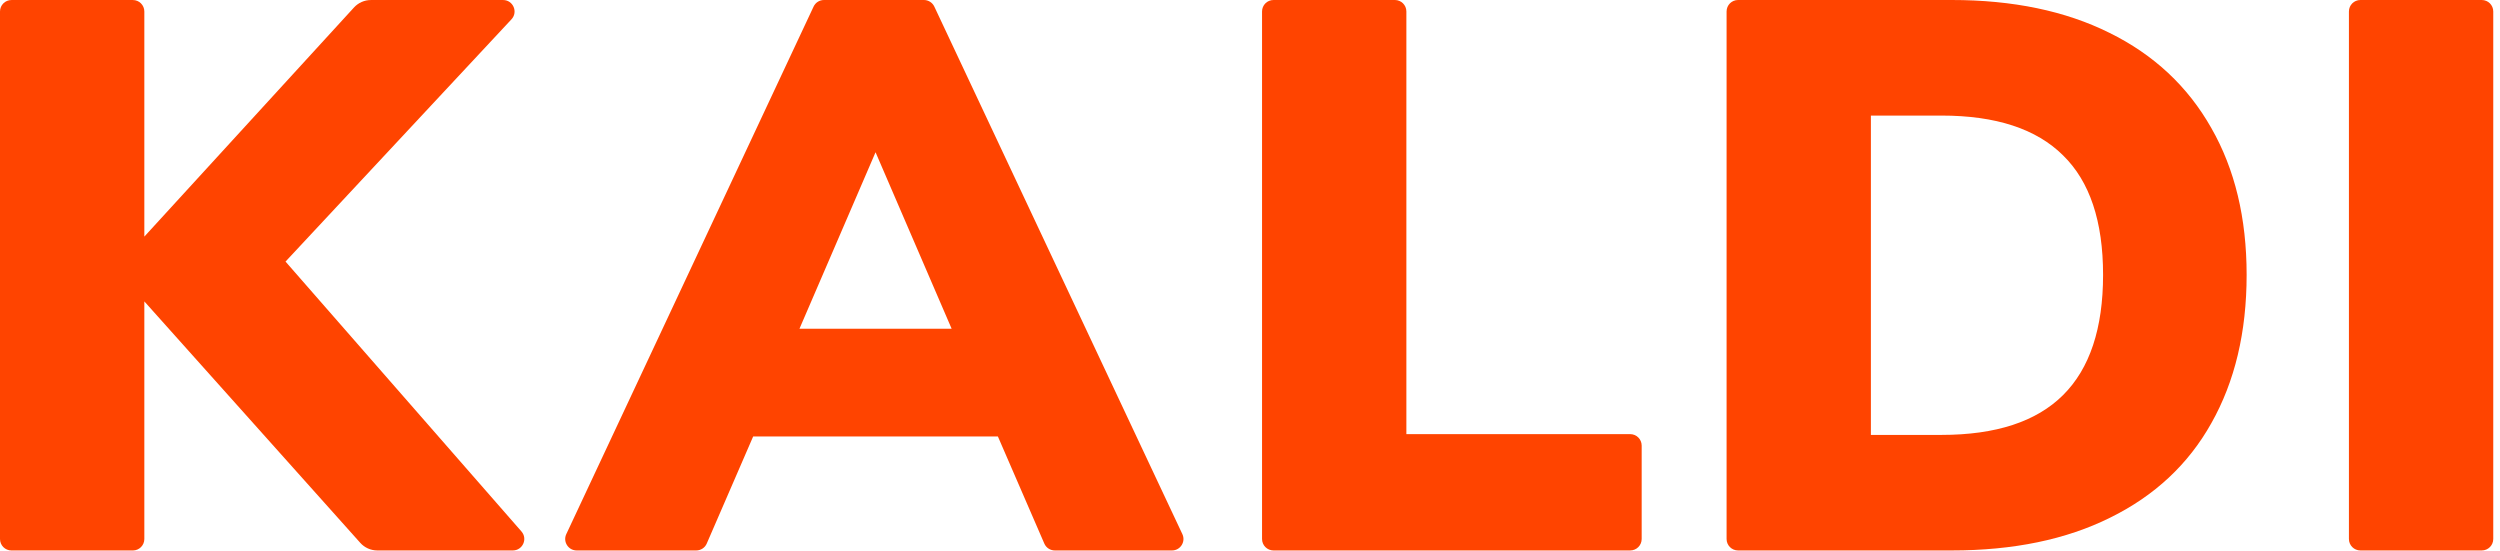
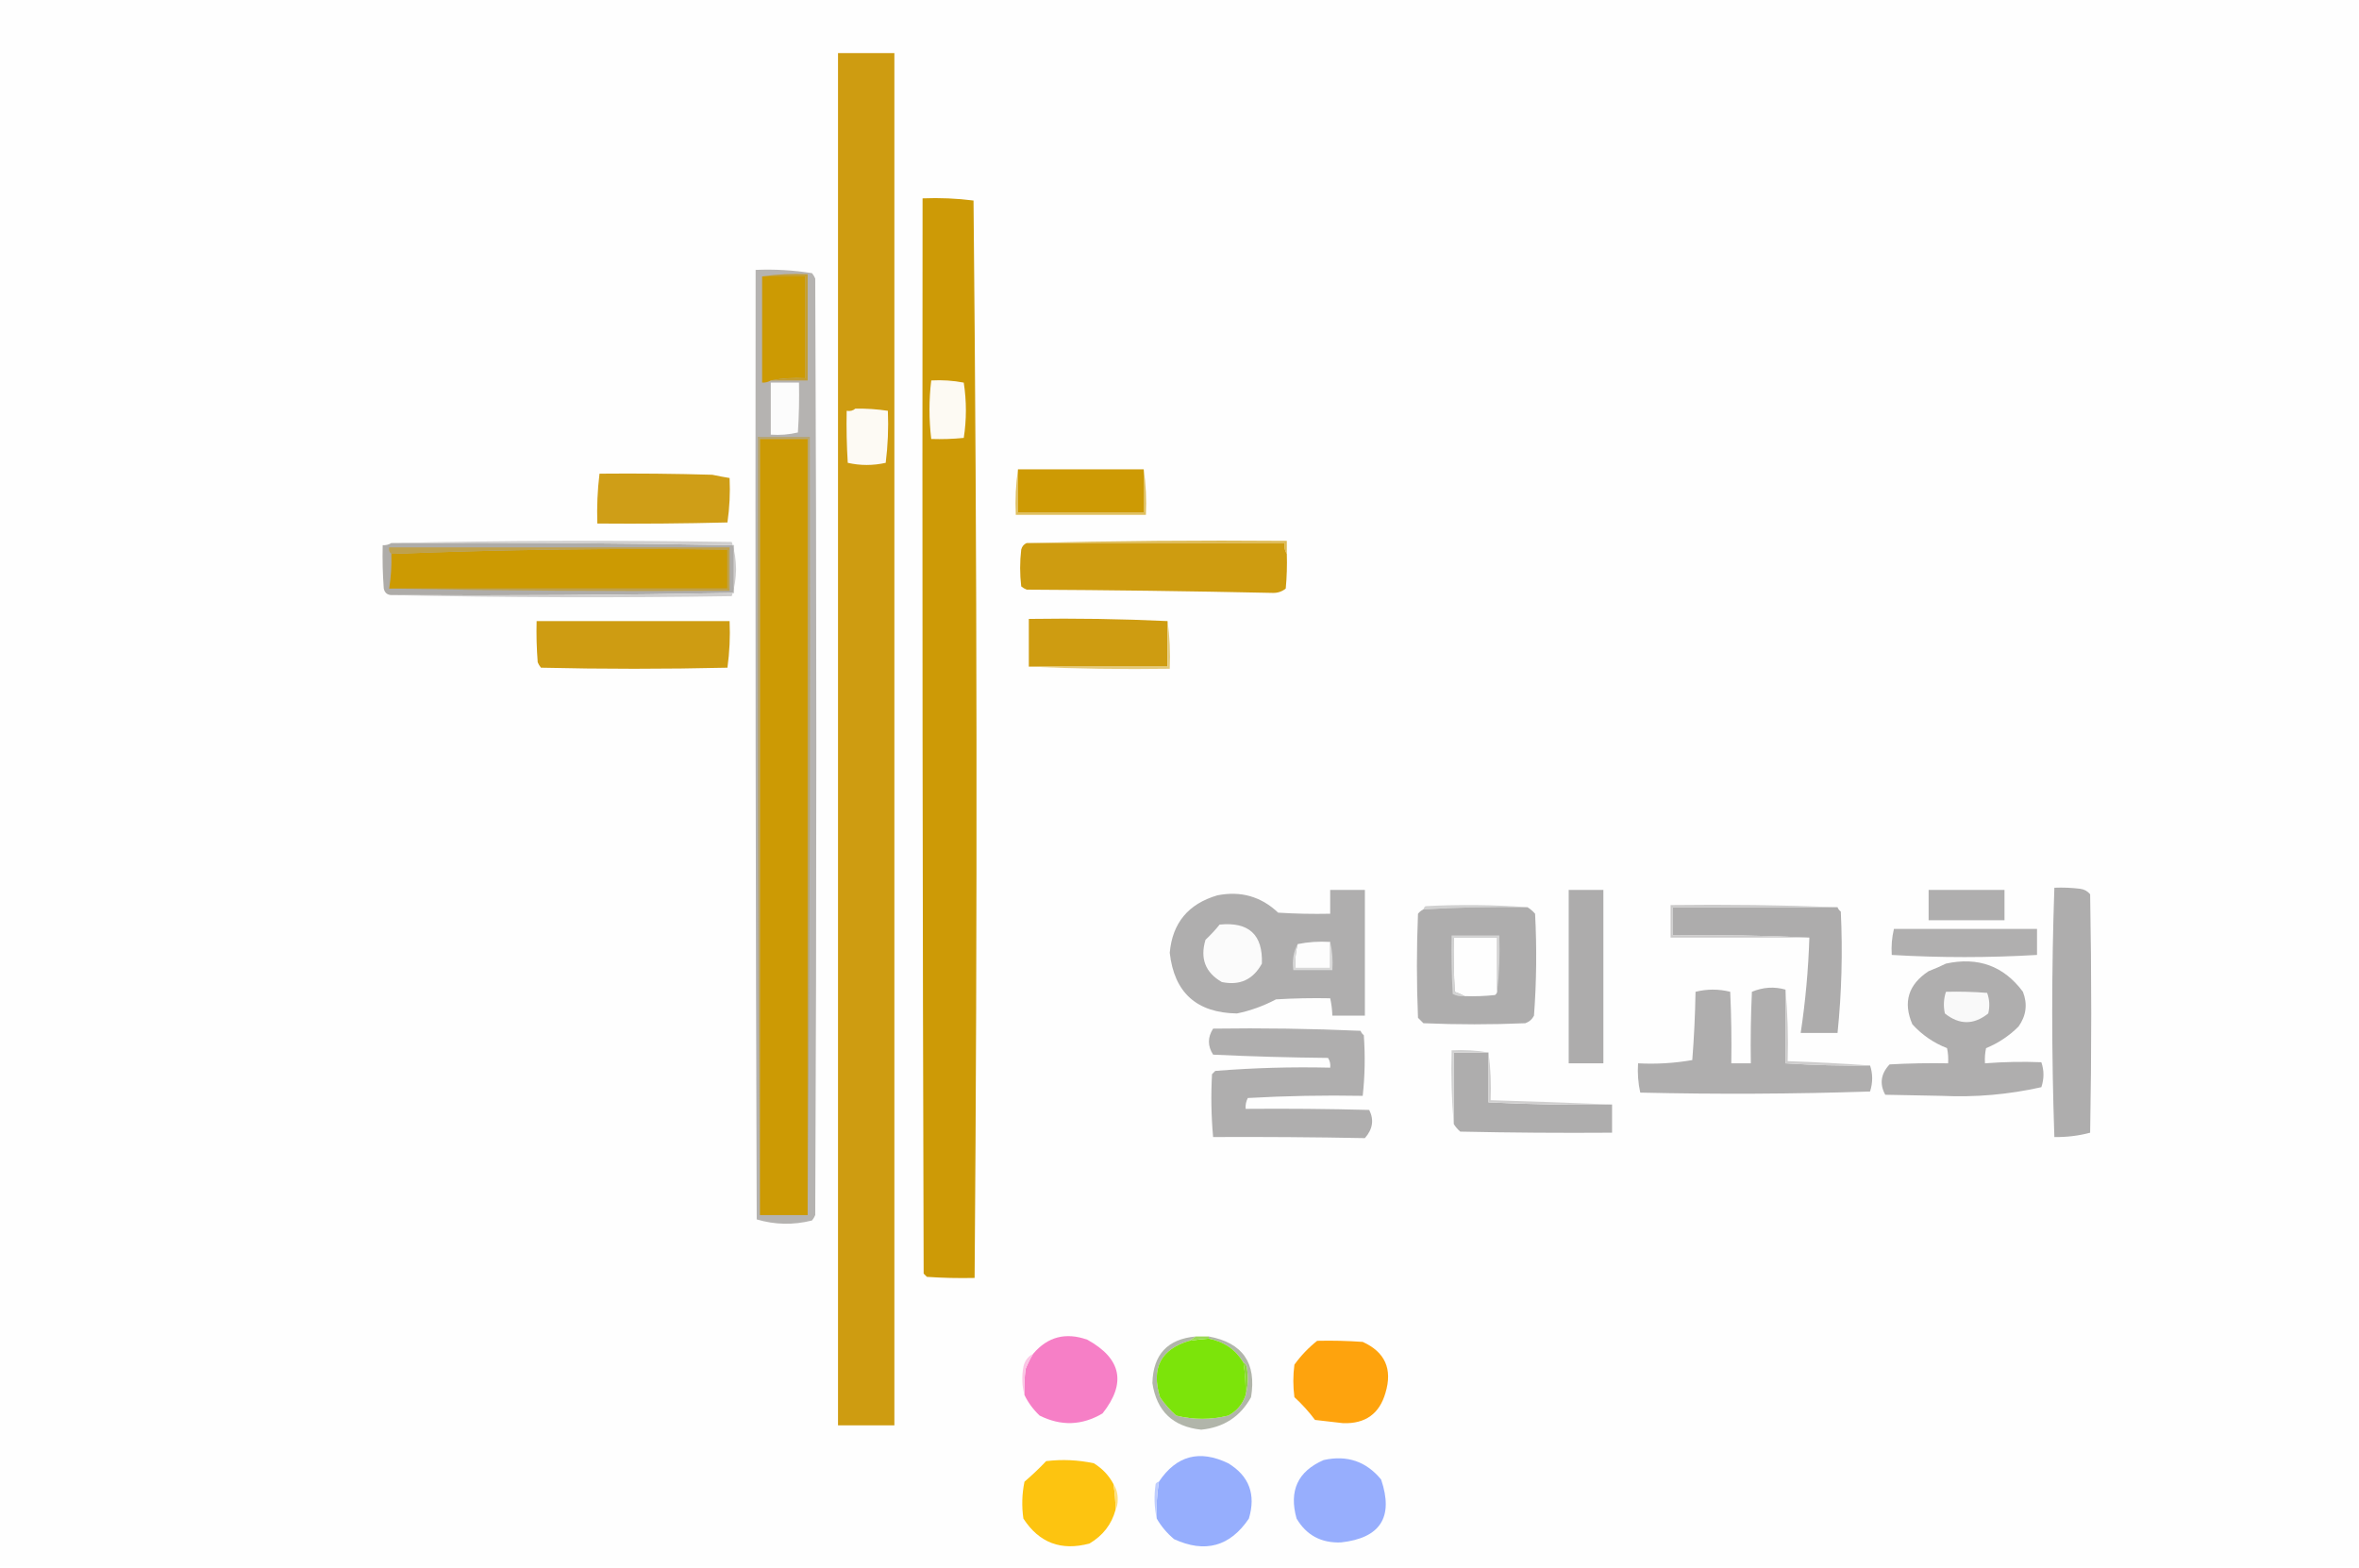
- <svg xmlns="http://www.w3.org/2000/svg" xmlns:xlink="http://www.w3.org/1999/xlink" viewBox="0 0 109 24">
-   <g transform="translate(-1470)">
-     <g style="mix-blend-mode:normal" transform="translate(1470)" fill="#f40">
-       <use xlink:href="#b" style="mix-blend-mode:normal" />
-       <use xlink:href="#c" style="mix-blend-mode:normal" />
-       <use xlink:href="#d" style="mix-blend-mode:normal" />
-       <use xlink:href="#e" style="mix-blend-mode:normal" />
-       <use xlink:href="#f" style="mix-blend-mode:normal" />
-     </g>
+ <svg xmlns="http://www.w3.org/2000/svg" version="1.1" width="1088px" height="723px" style="shape-rendering:geometricPrecision; text-rendering:geometricPrecision; image-rendering:optimizeQuality; fill-rule:evenodd; clip-rule:evenodd">
+   <g>
+     <path style="opacity:1" fill="#fefefe" d="M -0.5,-0.5 C 362.167,-0.5 724.833,-0.5 1087.5,-0.5C 1087.5,240.5 1087.5,481.5 1087.5,722.5C 724.833,722.5 362.167,722.5 -0.5,722.5C -0.5,481.5 -0.5,240.5 -0.5,-0.5 Z" />
  </g>
-   <defs>
-     <path id="b" d="M22.735 23.171c.283.323.053.829-.376.829h-5.907c-.285 0-.556-.121-.745-.333l-9.414-10.526v10.36c0 .276-.224.5-.5.5h-5.293c-.276 0-.5-.224-.5-.5v-23c0-.276.224-.5.5-.5h5.293c.276 0 .5.224.5.5v9.815l9.141-9.99c.19-.207.457-.325.738-.325h5.762c.437 0 .664.521.366.841l-9.851 10.563 10.287 11.767z" />
-     <path id="c" d="M45.991 24c-.199 0-.38-.118-.459-.301l-2.024-4.669h-10.67l-2.024 4.669c-.079.183-.259.301-.459.301h-5.212c-.366 0-.608-.381-.453-.712l10.782-23c.082-.176.259-.288.453-.288h4.358c.194 0 .37.112.453.287l10.815 23c.156.332-.086.713-.452.713h-5.108zm-11.135-9.668h6.635l-3.317-7.694-3.317 7.694z" />
-     <path id="d" d="M55.525 24c-.276 0-.5-.224-.5-.5v-23c0-.276.224-.5.5-.5h5.293c.276 0 .5.224.5.5v18.428h9.759c.276 0 .5.224.5.5v4.072c0 .276-.224.5-.5.5h-15.552z" />
-     <path id="e" d="M75.279.5c0-.276.224-.5.5-.5h9.315c2.667 0 4.959.477 6.874 1.43 1.938.953 3.42 2.338 4.446 4.153 1.026 1.793 1.539 3.926 1.539 6.4 0 2.496-.513 4.652-1.539 6.468-1.003 1.793-2.474 3.166-4.412 4.119-1.915.953-4.218 1.43-6.908 1.43h-9.315c-.276 0-.5-.224-.5-.5v-23zm9.37 18.462c2.371 0 4.138-.579 5.301-1.736 1.163-1.157 1.744-2.905 1.744-5.242 0-2.338-.581-4.074-1.744-5.209-1.163-1.157-2.93-1.736-5.301-1.736h-3.078v13.923h3.078z" />
-     <path id="f" d="M102.913 24c-.276 0-.5-.224-.5-.5v-23c0-.276.224-.5.5-.5h5.293c.276 0 .5.224.5.5v23c0 .276-.224.5-.5.5h-5.293z" />
-   </defs>
+   <g>
+     <path style="opacity:1" fill="#ce9c11" d="M 386.5,24.5 C 395.167,24.5 403.833,24.5 412.5,24.5C 412.5,235.5 412.5,446.5 412.5,657.5C 403.833,657.5 395.167,657.5 386.5,657.5C 386.5,446.5 386.5,235.5 386.5,24.5 Z" />
+   </g>
+   <g>
+     <path style="opacity:1" fill="#cd9a06" d="M 425.5,91.5 C 433.42,91.185 441.253,91.518 449,92.5C 450.662,258.185 450.829,423.852 449.5,589.5C 442.159,589.666 434.826,589.5 427.5,589C 427,588.5 426.5,588 426,587.5C 425.5,422.167 425.333,256.834 425.5,91.5 Z" />
+   </g>
+   <g>
+     <path style="opacity:1" fill="#b5b3b1" d="M 348.5,124.5 C 357.235,124.124 365.902,124.624 374.5,126C 375.126,126.75 375.626,127.584 376,128.5C 376.667,272.5 376.667,416.5 376,560.5C 375.626,561.416 375.126,562.25 374.5,563C 365.899,565.157 357.399,564.99 349,562.5C 348.5,416.5 348.333,270.5 348.5,124.5 Z" />
+   </g>
+   <g>
+     <path style="opacity:1" fill="#cc9a03" d="M 351.5,127.5 C 358.167,127.5 364.833,127.5 371.5,127.5C 371.5,143.167 371.5,158.833 371.5,174.5C 365.974,174.179 360.64,174.512 355.5,175.5C 354.292,176.234 352.959,176.567 351.5,176.5C 351.5,160.167 351.5,143.833 351.5,127.5 Z" />
+   </g>
+   <g>
+     <path style="opacity:1" fill="#c49e32" d="M 351.5,127.5 C 358.313,126.509 365.313,126.175 372.5,126.5C 372.5,142.833 372.5,159.167 372.5,175.5C 366.833,175.5 361.167,175.5 355.5,175.5C 360.64,174.512 365.974,174.179 371.5,174.5C 371.5,158.833 371.5,143.167 371.5,127.5C 364.833,127.5 358.167,127.5 351.5,127.5 Z" />
+   </g>
+   <g>
+     <path style="opacity:1" fill="#fdfaf3" d="M 429.5,175.5 C 434.565,175.219 439.565,175.552 444.5,176.5C 445.815,185.059 445.815,193.559 444.5,202C 439.511,202.499 434.511,202.666 429.5,202.5C 428.419,193.438 428.419,184.438 429.5,175.5 Z" />
+   </g>
+   <g>
+     <path style="opacity:1" fill="#fcfcfc" d="M 355.5,176.5 C 359.833,176.5 364.167,176.5 368.5,176.5C 368.666,184.174 368.5,191.841 368,199.5C 363.934,200.464 359.767,200.797 355.5,200.5C 355.5,192.5 355.5,184.5 355.5,176.5 Z" />
+   </g>
+   <g>
+     <path style="opacity:1" fill="#fdfaf4" d="M 394.5,188.5 C 399.537,188.413 404.537,188.746 409.5,189.5C 409.831,197.528 409.498,205.528 408.5,213.5C 402.636,214.816 396.803,214.816 391,213.5C 390.5,205.507 390.334,197.507 390.5,189.5C 392.099,189.768 393.432,189.434 394.5,188.5 Z" />
+   </g>
+   <g>
+     <path style="opacity:1" fill="#cf9e17" d="M 276.5,218.5 C 293.837,218.333 311.17,218.5 328.5,219C 331.168,219.567 333.834,220.067 336.5,220.5C 336.812,227.422 336.479,234.256 335.5,241C 315.503,241.5 295.503,241.667 275.5,241.5C 275.233,233.778 275.566,226.111 276.5,218.5 Z" />
+   </g>
+   <g>
+     <path style="opacity:1" fill="#dfbf5f" d="M 469.5,216.5 C 469.5,223.167 469.5,229.833 469.5,236.5C 488.833,236.5 508.167,236.5 527.5,236.5C 527.5,229.833 527.5,223.167 527.5,216.5C 528.491,223.313 528.825,230.313 528.5,237.5C 508.5,237.5 488.5,237.5 468.5,237.5C 468.175,230.313 468.509,223.313 469.5,216.5 Z" />
+   </g>
+   <g>
+     <path style="opacity:1" fill="#cd9a04" d="M 469.5,216.5 C 488.833,216.5 508.167,216.5 527.5,216.5C 527.5,223.167 527.5,229.833 527.5,236.5C 508.167,236.5 488.833,236.5 469.5,236.5C 469.5,229.833 469.5,223.167 469.5,216.5 Z" />
+   </g>
+   <g>
+     <path style="opacity:1" fill="#ddba55" d="M 473.5,250.5 C 513.33,249.501 553.33,249.168 593.5,249.5C 593.5,251.5 593.5,253.5 593.5,255.5C 592.549,254.081 592.216,252.415 592.5,250.5C 552.833,250.5 513.167,250.5 473.5,250.5 Z" />
+   </g>
+   <g>
+     <path style="opacity:1" fill="#ce9c10" d="M 473.5,250.5 C 513.167,250.5 552.833,250.5 592.5,250.5C 592.216,252.415 592.549,254.081 593.5,255.5C 593.666,260.844 593.499,266.177 593,271.5C 591.261,272.894 589.261,273.561 587,273.5C 549.181,272.688 511.347,272.188 473.5,272C 472.584,271.626 471.75,271.126 471,270.5C 470.333,264.833 470.333,259.167 471,253.5C 471.377,252.058 472.21,251.058 473.5,250.5 Z" />
+   </g>
+   <g>
+     <path style="opacity:1" fill="#aeaca9" d="M 180.5,250.5 C 233.196,250.18 285.863,250.513 338.5,251.5C 338.5,258.833 338.5,266.167 338.5,273.5C 285.863,274.487 233.196,274.82 180.5,274.5C 178.589,274.426 177.422,273.426 177,271.5C 176.5,264.842 176.334,258.175 176.5,251.5C 177.959,251.567 179.292,251.234 180.5,250.5 Z" />
+   </g>
+   <g>
+     <path style="opacity:1" fill="#cc9a02" d="M 179.5,271.5 C 180.342,266.213 180.676,260.88 180.5,255.5C 231.823,253.504 283.489,252.838 335.5,253.5C 335.5,259.5 335.5,265.5 335.5,271.5C 283.5,271.5 231.5,271.5 179.5,271.5 Z" />
+   </g>
+   <g>
+     <path style="opacity:1" fill="#bfa14c" d="M 179.5,271.5 C 231.5,271.5 283.5,271.5 335.5,271.5C 335.5,265.5 335.5,259.5 335.5,253.5C 283.489,252.838 231.823,253.504 180.5,255.5C 179.596,254.791 179.263,253.791 179.5,252.5C 231.833,252.5 284.167,252.5 336.5,252.5C 336.5,259.167 336.5,265.833 336.5,272.5C 283.997,272.832 231.664,272.499 179.5,271.5 Z" />
+   </g>
+   <g>
+     <path style="opacity:1" fill="#cfcece" d="M 180.5,250.5 C 232.665,249.335 284.998,249.168 337.5,250C 338.796,253.909 339.463,258.075 339.5,262.5C 339.463,266.925 338.796,271.091 337.5,275C 284.998,275.832 232.665,275.665 180.5,274.5C 233.196,274.82 285.863,274.487 338.5,273.5C 338.5,266.167 338.5,258.833 338.5,251.5C 285.863,250.513 233.196,250.18 180.5,250.5 Z" />
+   </g>
+   <g>
+     <path style="opacity:1" fill="#ce9c12" d="M 247.5,286.5 C 277.167,286.5 306.833,286.5 336.5,286.5C 336.813,293.755 336.48,300.921 335.5,308C 306.833,308.667 278.167,308.667 249.5,308C 248.874,307.25 248.374,306.416 248,305.5C 247.5,299.175 247.334,292.842 247.5,286.5 Z" />
+   </g>
+   <g>
+     <path style="opacity:1" fill="#ce9c11" d="M 538.5,286.5 C 538.5,293.5 538.5,300.5 538.5,307.5C 517.167,307.5 495.833,307.5 474.5,307.5C 474.5,300.167 474.5,292.833 474.5,285.5C 496.007,285.169 517.34,285.503 538.5,286.5 Z" />
+   </g>
+   <g>
+     <path style="opacity:1" fill="#e4ca7a" d="M 538.5,286.5 C 539.492,293.648 539.825,300.981 539.5,308.5C 517.66,308.831 495.994,308.497 474.5,307.5C 495.833,307.5 517.167,307.5 538.5,307.5C 538.5,300.5 538.5,293.5 538.5,286.5 Z" />
+   </g>
+   <g>
+     <path style="opacity:1" fill="#b6a677" d="M 372.5,560.5 C 372.5,441.167 372.5,321.833 372.5,202.5C 365.167,202.5 357.833,202.5 350.5,202.5C 350.5,321.833 350.5,441.167 350.5,560.5C 349.5,441.001 349.167,321.334 349.5,201.5C 357.5,201.5 365.5,201.5 373.5,201.5C 373.833,321.334 373.5,441.001 372.5,560.5 Z" />
+   </g>
+   <g>
+     <path style="opacity:1" fill="#cc9a04" d="M 372.5,560.5 C 365.167,560.5 357.833,560.5 350.5,560.5C 350.5,441.167 350.5,321.833 350.5,202.5C 357.833,202.5 365.167,202.5 372.5,202.5C 372.5,321.833 372.5,441.167 372.5,560.5 Z" />
+   </g>
+   <g>
+     <path style="opacity:1" fill="#afaeae" d="M 613.5,410.5 C 618.833,410.5 624.167,410.5 629.5,410.5C 629.5,429.833 629.5,449.167 629.5,468.5C 624.5,468.5 619.5,468.5 614.5,468.5C 614.425,465.794 614.092,463.127 613.5,460.5C 605.16,460.334 596.827,460.5 588.5,461C 582.775,464.034 576.775,466.201 570.5,467.5C 551.89,467.219 541.556,457.886 539.5,439.5C 540.73,425.757 548.063,416.924 561.5,413C 572.306,410.887 581.639,413.554 589.5,421C 597.493,421.5 605.493,421.666 613.5,421.5C 613.5,417.833 613.5,414.167 613.5,410.5 Z" />
+   </g>
+   <g>
+     <path style="opacity:1" fill="#adacac" d="M 723.5,410.5 C 728.833,410.5 734.167,410.5 739.5,410.5C 739.5,437.167 739.5,463.833 739.5,490.5C 734.167,490.5 728.833,490.5 723.5,490.5C 723.5,463.833 723.5,437.167 723.5,410.5 Z" />
+   </g>
+   <g>
+     <path style="opacity:1" fill="#afaeae" d="M 889.5,410.5 C 901.167,410.5 912.833,410.5 924.5,410.5C 924.5,415.167 924.5,419.833 924.5,424.5C 912.833,424.5 901.167,424.5 889.5,424.5C 889.5,419.833 889.5,415.167 889.5,410.5 Z" />
+   </g>
+   <g>
+     <path style="opacity:1" fill="#aeadad" d="M 947.5,409.5 C 951.514,409.334 955.514,409.501 959.5,410C 961.329,410.273 962.829,411.107 964,412.5C 964.667,449.167 964.667,485.833 964,522.5C 958.633,523.93 953.133,524.597 947.5,524.5C 946.179,486.148 946.179,447.814 947.5,409.5 Z" />
+   </g>
+   <g>
+     <path style="opacity:1" fill="#d1d1d1" d="M 704.5,418.5 C 688.452,418.197 672.452,418.53 656.5,419.5C 656.611,418.883 656.944,418.383 657.5,418C 673.339,417.172 689.005,417.339 704.5,418.5 Z" />
+   </g>
+   <g>
+     <path style="opacity:1" fill="#aeadad" d="M 704.5,418.5 C 705.794,419.29 706.961,420.29 708,421.5C 708.833,437.177 708.666,452.844 707.5,468.5C 706.636,470.197 705.303,471.363 703.5,472C 687.833,472.667 672.167,472.667 656.5,472C 655.667,471.167 654.833,470.333 654,469.5C 653.333,453.5 653.333,437.5 654,421.5C 654.708,420.619 655.542,419.953 656.5,419.5C 672.452,418.53 688.452,418.197 704.5,418.5 Z" />
+   </g>
+   <g>
+     <path style="opacity:1" fill="#adacac" d="M 847.5,418.5 C 847.783,419.289 848.283,419.956 849,420.5C 849.899,439.214 849.399,457.881 847.5,476.5C 841.833,476.5 836.167,476.5 830.5,476.5C 832.699,461.917 834.032,447.25 834.5,432.5C 813.673,431.503 792.673,431.169 771.5,431.5C 771.5,427.167 771.5,422.833 771.5,418.5C 796.833,418.5 822.167,418.5 847.5,418.5 Z" />
+   </g>
+   <g>
+     <path style="opacity:1" fill="#fbfbfb" d="M 562.5,426.5 C 575.983,425.155 582.483,431.155 582,444.5C 577.929,451.907 571.762,454.74 563.5,453C 555.897,448.605 553.397,442.105 556,433.5C 558.372,431.297 560.539,428.963 562.5,426.5 Z" />
+   </g>
+   <g>
+     <path style="opacity:1" fill="#b0afaf" d="M 873.5,428.5 C 895.5,428.5 917.5,428.5 939.5,428.5C 939.5,432.5 939.5,436.5 939.5,440.5C 917.169,441.821 894.835,441.821 872.5,440.5C 872.237,436.4 872.57,432.4 873.5,428.5 Z" />
+   </g>
+   <g>
+     <path style="opacity:1" fill="#cac9c9" d="M 847.5,418.5 C 822.167,418.5 796.833,418.5 771.5,418.5C 771.5,422.833 771.5,427.167 771.5,431.5C 792.673,431.169 813.673,431.503 834.5,432.5C 813.167,432.5 791.833,432.5 770.5,432.5C 770.5,427.5 770.5,422.5 770.5,417.5C 796.339,417.169 822.005,417.502 847.5,418.5 Z" />
+   </g>
+   <g>
+     <path style="opacity:1" fill="#fefefe" d="M 690.5,457.5 C 690.389,458.117 690.056,458.617 689.5,459C 684.845,459.499 680.179,459.666 675.5,459.5C 674.122,458.766 672.622,458.099 671,457.5C 670.5,449.173 670.334,440.84 670.5,432.5C 677.167,432.5 683.833,432.5 690.5,432.5C 690.5,440.833 690.5,449.167 690.5,457.5 Z" />
+   </g>
+   <g>
+     <path style="opacity:1" fill="#d4d4d4" d="M 690.5,457.5 C 690.5,449.167 690.5,440.833 690.5,432.5C 683.833,432.5 677.167,432.5 670.5,432.5C 670.334,440.84 670.5,449.173 671,457.5C 672.622,458.099 674.122,458.766 675.5,459.5C 673.533,459.739 671.699,459.406 670,458.5C 669.5,449.506 669.334,440.506 669.5,431.5C 676.833,431.5 684.167,431.5 691.5,431.5C 691.826,440.349 691.493,449.016 690.5,457.5 Z" />
+   </g>
+   <g>
+     <path style="opacity:1" fill="#fdfdfd" d="M 613.5,434.5 C 613.5,438.5 613.5,442.5 613.5,446.5C 608.167,446.5 602.833,446.5 597.5,446.5C 597.244,442.731 597.577,439.064 598.5,435.5C 603.305,434.513 608.305,434.179 613.5,434.5 Z" />
+   </g>
+   <g>
+     <path style="opacity:1" fill="#afaeae" d="M 897.5,444.5 C 912.353,441.278 924.186,445.611 933,457.5C 935.204,463.158 934.537,468.491 931,473.5C 926.688,477.826 921.688,481.159 916,483.5C 915.503,485.81 915.337,488.143 915.5,490.5C 924.162,489.822 932.829,489.656 941.5,490C 942.795,493.786 942.795,497.62 941.5,501.5C 926.376,504.908 911.042,506.241 895.5,505.5C 886.833,505.333 878.167,505.167 869.5,505C 866.775,500 867.441,495.333 871.5,491C 880.494,490.5 889.494,490.334 898.5,490.5C 898.663,488.143 898.497,485.81 898,483.5C 891.797,481.068 886.464,477.401 882,472.5C 877.611,462.329 880.111,454.162 889.5,448C 892.309,446.907 894.976,445.74 897.5,444.5 Z" />
+   </g>
+   <g>
+     <path style="opacity:1" fill="#d8d8d8" d="M 613.5,434.5 C 614.485,438.634 614.818,442.968 614.5,447.5C 608.5,447.5 602.5,447.5 596.5,447.5C 595.911,443.029 596.577,439.029 598.5,435.5C 597.577,439.064 597.244,442.731 597.5,446.5C 602.833,446.5 608.167,446.5 613.5,446.5C 613.5,442.5 613.5,438.5 613.5,434.5 Z" />
+   </g>
+   <g>
+     <path style="opacity:1" fill="#afaeae" d="M 823.5,456.5 C 823.5,467.833 823.5,479.167 823.5,490.5C 836.48,491.354 849.48,491.687 862.5,491.5C 863.796,495.369 863.796,499.369 862.5,503.5C 827.171,504.667 791.838,504.833 756.5,504C 755.533,499.599 755.2,495.099 755.5,490.5C 763.943,490.938 772.277,490.438 780.5,489C 781.321,478.577 781.821,468.077 782,457.5C 787.333,456.167 792.667,456.167 798,457.5C 798.5,468.495 798.667,479.495 798.5,490.5C 801.5,490.5 804.5,490.5 807.5,490.5C 807.333,479.495 807.5,468.495 808,457.5C 813.159,455.36 818.326,455.026 823.5,456.5 Z" />
+   </g>
+   <g>
+     <path style="opacity:1" fill="#f9f9f9" d="M 897.5,457.5 C 903.842,457.334 910.175,457.5 916.5,458C 917.617,461.073 917.784,464.24 917,467.5C 910.333,472.833 903.667,472.833 897,467.5C 896.253,464.076 896.42,460.743 897.5,457.5 Z" />
+   </g>
+   <g>
+     <path style="opacity:1" fill="#afaeae" d="M 559.5,474.5 C 582.176,474.167 604.843,474.5 627.5,475.5C 627.808,476.308 628.308,476.975 629,477.5C 629.687,486.856 629.521,496.189 628.5,505.5C 610.821,505.167 593.154,505.5 575.5,506.5C 574.691,508.071 574.357,509.738 574.5,511.5C 593.503,511.333 612.503,511.5 631.5,512C 633.797,516.557 633.13,520.89 629.5,525C 606.202,524.552 582.868,524.385 559.5,524.5C 558.634,514.845 558.467,505.178 559,495.5C 559.5,495 560,494.5 560.5,494C 578.125,492.586 595.791,492.086 613.5,492.5C 613.714,490.856 613.38,489.356 612.5,488C 594.824,487.833 577.157,487.333 559.5,486.5C 556.928,482.504 556.928,478.504 559.5,474.5 Z" />
+   </g>
+   <g>
+     <path style="opacity:1" fill="#aeadad" d="M 686.5,485.5 C 686.5,493.167 686.5,500.833 686.5,508.5C 705.466,509.462 724.466,509.796 743.5,509.5C 743.5,513.833 743.5,518.167 743.5,522.5C 720.164,522.667 696.831,522.5 673.5,522C 672.29,520.961 671.29,519.794 670.5,518.5C 670.5,507.5 670.5,496.5 670.5,485.5C 675.833,485.5 681.167,485.5 686.5,485.5 Z" />
+   </g>
+   <g>
+     <path style="opacity:1" fill="#cdcccc" d="M 823.5,456.5 C 824.495,467.321 824.828,478.321 824.5,489.5C 837.333,489.932 850,490.599 862.5,491.5C 849.48,491.687 836.48,491.354 823.5,490.5C 823.5,479.167 823.5,467.833 823.5,456.5 Z" />
+   </g>
+   <g>
+     <path style="opacity:1" fill="#d1d1d1" d="M 686.5,485.5 C 681.167,485.5 675.833,485.5 670.5,485.5C 670.5,496.5 670.5,507.5 670.5,518.5C 669.505,507.346 669.172,496.012 669.5,484.5C 675.358,484.178 681.025,484.511 686.5,485.5 Z" />
+   </g>
+   <g>
+     <path style="opacity:1" fill="#d0cfcf" d="M 686.5,485.5 C 687.492,492.648 687.825,499.981 687.5,507.5C 706.326,508.057 724.992,508.723 743.5,509.5C 724.466,509.796 705.466,509.462 686.5,508.5C 686.5,500.833 686.5,493.167 686.5,485.5 Z" />
+   </g>
+   <g>
+     <path style="opacity:1" fill="#f67fc6" d="M 472.5,643.5 C 472.334,639.486 472.501,635.486 473,631.5C 473.989,629.03 475.155,626.697 476.5,624.5C 483.198,616.612 491.531,614.445 501.5,618C 517.238,626.699 519.571,638.033 508.5,652C 499.051,657.591 489.385,657.925 479.5,653C 476.524,650.175 474.191,647.008 472.5,643.5 Z" />
+   </g>
+   <g>
+     <path style="opacity:1" fill="#fea30d" d="M 607.5,618.5 C 614.508,618.334 621.508,618.5 628.5,619C 638.816,623.684 642.316,631.517 639,642.5C 636.237,652.149 629.737,656.816 619.5,656.5C 615.171,655.963 610.838,655.463 606.5,655C 603.684,651.217 600.517,647.717 597,644.5C 596.333,639.5 596.333,634.5 597,629.5C 600.03,625.305 603.53,621.639 607.5,618.5 Z" />
+   </g>
+   <g>
+     <path style="opacity:1" fill="#fbc6e5" d="M 476.5,624.5 C 475.155,626.697 473.989,629.03 473,631.5C 472.501,635.486 472.334,639.486 472.5,643.5C 471.353,639.354 471.186,635.02 472,630.5C 472.566,627.771 474.066,625.771 476.5,624.5 Z" />
+   </g>
+   <g>
+     <path style="opacity:1" fill="#b1b5aa" d="M 551.5,616.5 C 550.5,617.167 549.5,617.833 548.5,618.5C 535.373,622.415 530.873,631.081 535,644.5C 537.128,647.63 539.628,650.463 542.5,653C 550.486,654.962 558.486,654.962 566.5,653C 570.47,650.869 573.137,647.702 574.5,643.5C 575.647,639.354 575.814,635.02 575,630.5C 574.722,629.584 574.222,628.918 573.5,628.5C 569.838,622.521 564.505,618.854 557.5,617.5C 557.5,617.167 557.5,616.833 557.5,616.5C 573.121,619.392 579.621,628.725 577,644.5C 572.063,653.481 564.397,658.481 554,659.5C 540.94,658.106 533.44,650.939 531.5,638C 531.825,624.844 538.491,617.678 551.5,616.5 Z" />
+   </g>
+   <g>
+     <path style="opacity:1" fill="#8bd43d" d="M 573.5,628.5 C 574.222,628.918 574.722,629.584 575,630.5C 575.814,635.02 575.647,639.354 574.5,643.5C 574.587,638.463 574.254,633.463 573.5,628.5 Z" />
+   </g>
+   <g>
+     <path style="opacity:1" fill="#7ce40a" d="M 557.5,617.5 C 564.505,618.854 569.838,622.521 573.5,628.5C 574.254,633.463 574.587,638.463 574.5,643.5C 573.137,647.702 570.47,650.869 566.5,653C 558.486,654.962 550.486,654.962 542.5,653C 539.628,650.463 537.128,647.63 535,644.5C 530.873,631.081 535.373,622.415 548.5,618.5C 551.482,618.037 554.482,617.704 557.5,617.5 Z" />
+   </g>
+   <g>
+     <path style="opacity:1" fill="#9ad855" d="M 551.5,616.5 C 553.5,616.5 555.5,616.5 557.5,616.5C 557.5,616.833 557.5,617.167 557.5,617.5C 554.482,617.704 551.482,618.037 548.5,618.5C 549.5,617.833 550.5,617.167 551.5,616.5 Z" />
+   </g>
+   <g>
+     <path style="opacity:1" fill="#96aefd" d="M 533.5,700.5 C 533.26,694.773 533.593,689.106 534.5,683.5C 542.57,671.428 553.236,668.594 566.5,675C 576.15,680.88 579.317,689.38 576,700.5C 567.304,713.394 555.804,716.561 541.5,710C 538.217,707.228 535.55,704.061 533.5,700.5 Z" />
+   </g>
+   <g>
+     <path style="opacity:1" fill="#fdc410" d="M 513.5,684.5 C 514.162,688.466 514.495,692.466 514.5,696.5C 512.673,703.182 508.673,708.349 502.5,712C 489.428,715.536 479.261,711.703 472,700.5C 471.17,694.804 471.337,689.137 472.5,683.5C 475.985,680.516 479.318,677.349 482.5,674C 489.914,673.11 497.247,673.443 504.5,675C 508.402,677.4 511.402,680.566 513.5,684.5 Z" />
+   </g>
+   <g>
+     <path style="opacity:1" fill="#97aefd" d="M 610.5,673.5 C 621.288,671.115 630.122,674.115 637,682.5C 642.843,699.824 636.676,709.491 618.5,711.5C 609.379,711.859 602.546,708.193 598,700.5C 594.385,687.683 598.551,678.683 610.5,673.5 Z" />
+   </g>
+   <g>
+     <path style="opacity:1" fill="#bfcdfe" d="M 534.5,683.5 C 533.593,689.106 533.26,694.773 533.5,700.5C 532.349,695.35 532.183,690.016 533,684.5C 533.383,683.944 533.883,683.611 534.5,683.5 Z" />
+   </g>
+   <g>
+     <path style="opacity:1" fill="#fee07f" d="M 513.5,684.5 C 514.926,686.679 515.592,689.179 515.5,692C 515.492,693.707 515.158,695.207 514.5,696.5C 514.495,692.466 514.162,688.466 513.5,684.5 Z" />
+   </g>
</svg>
